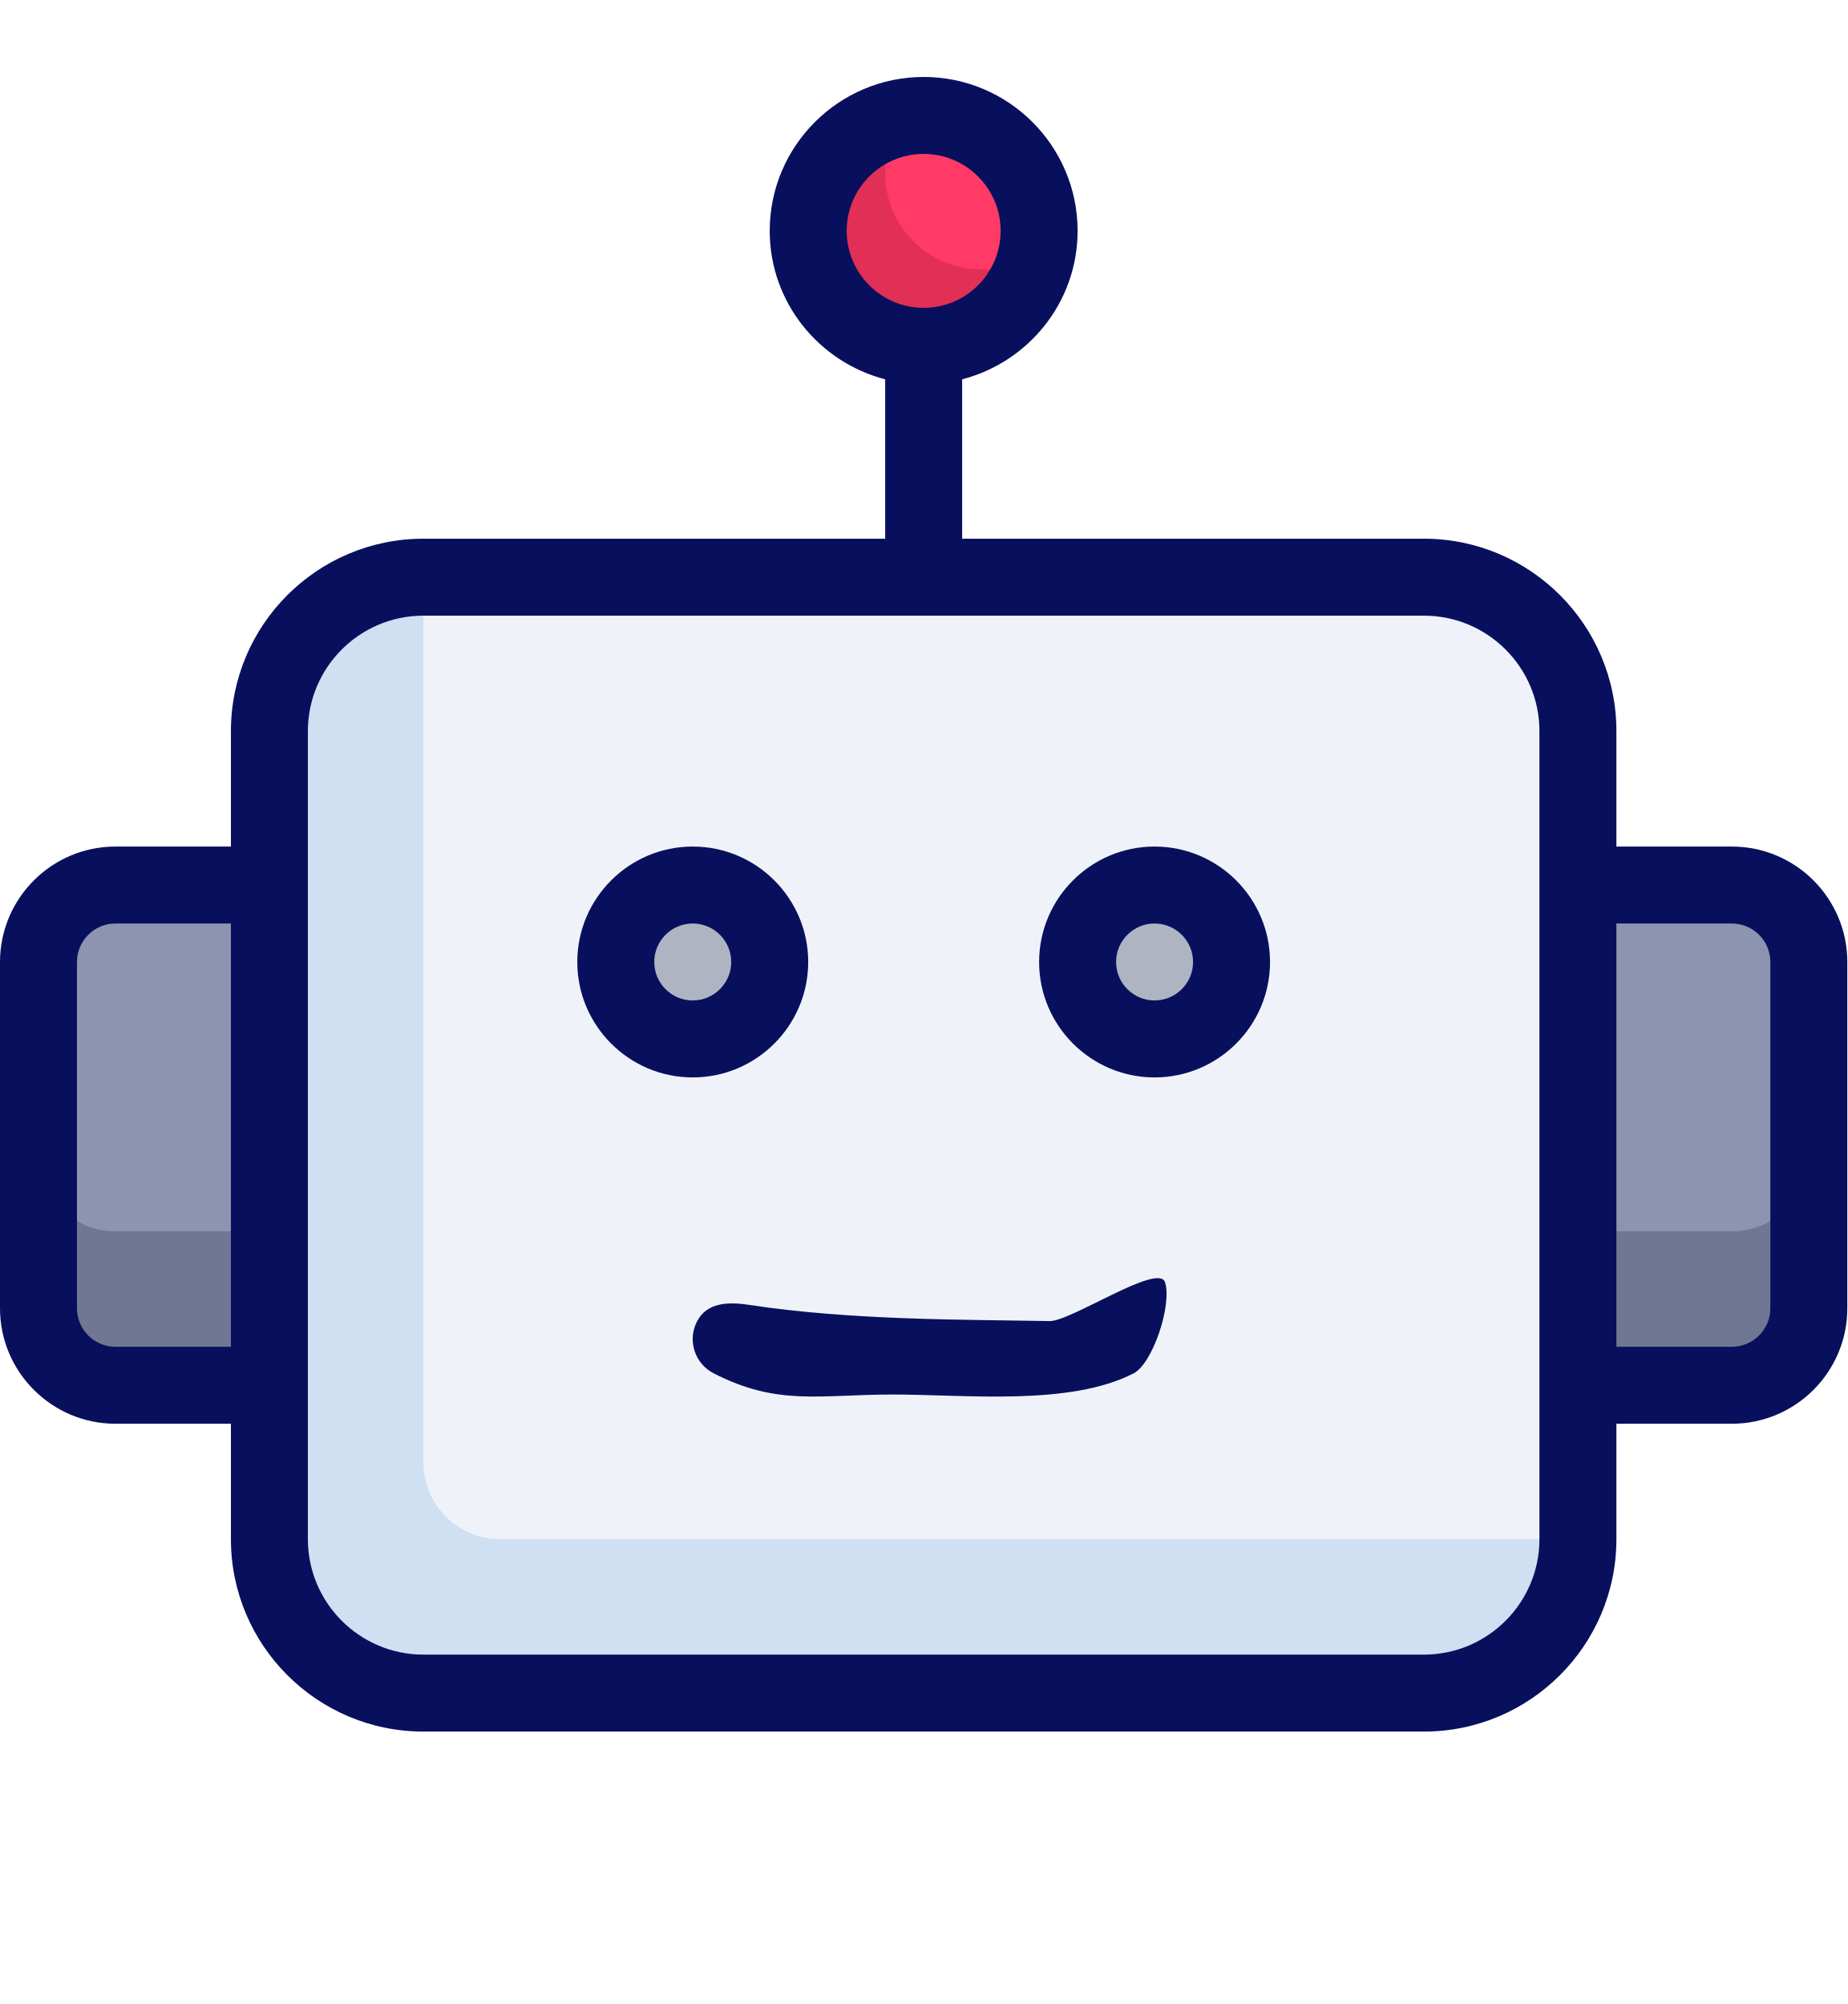
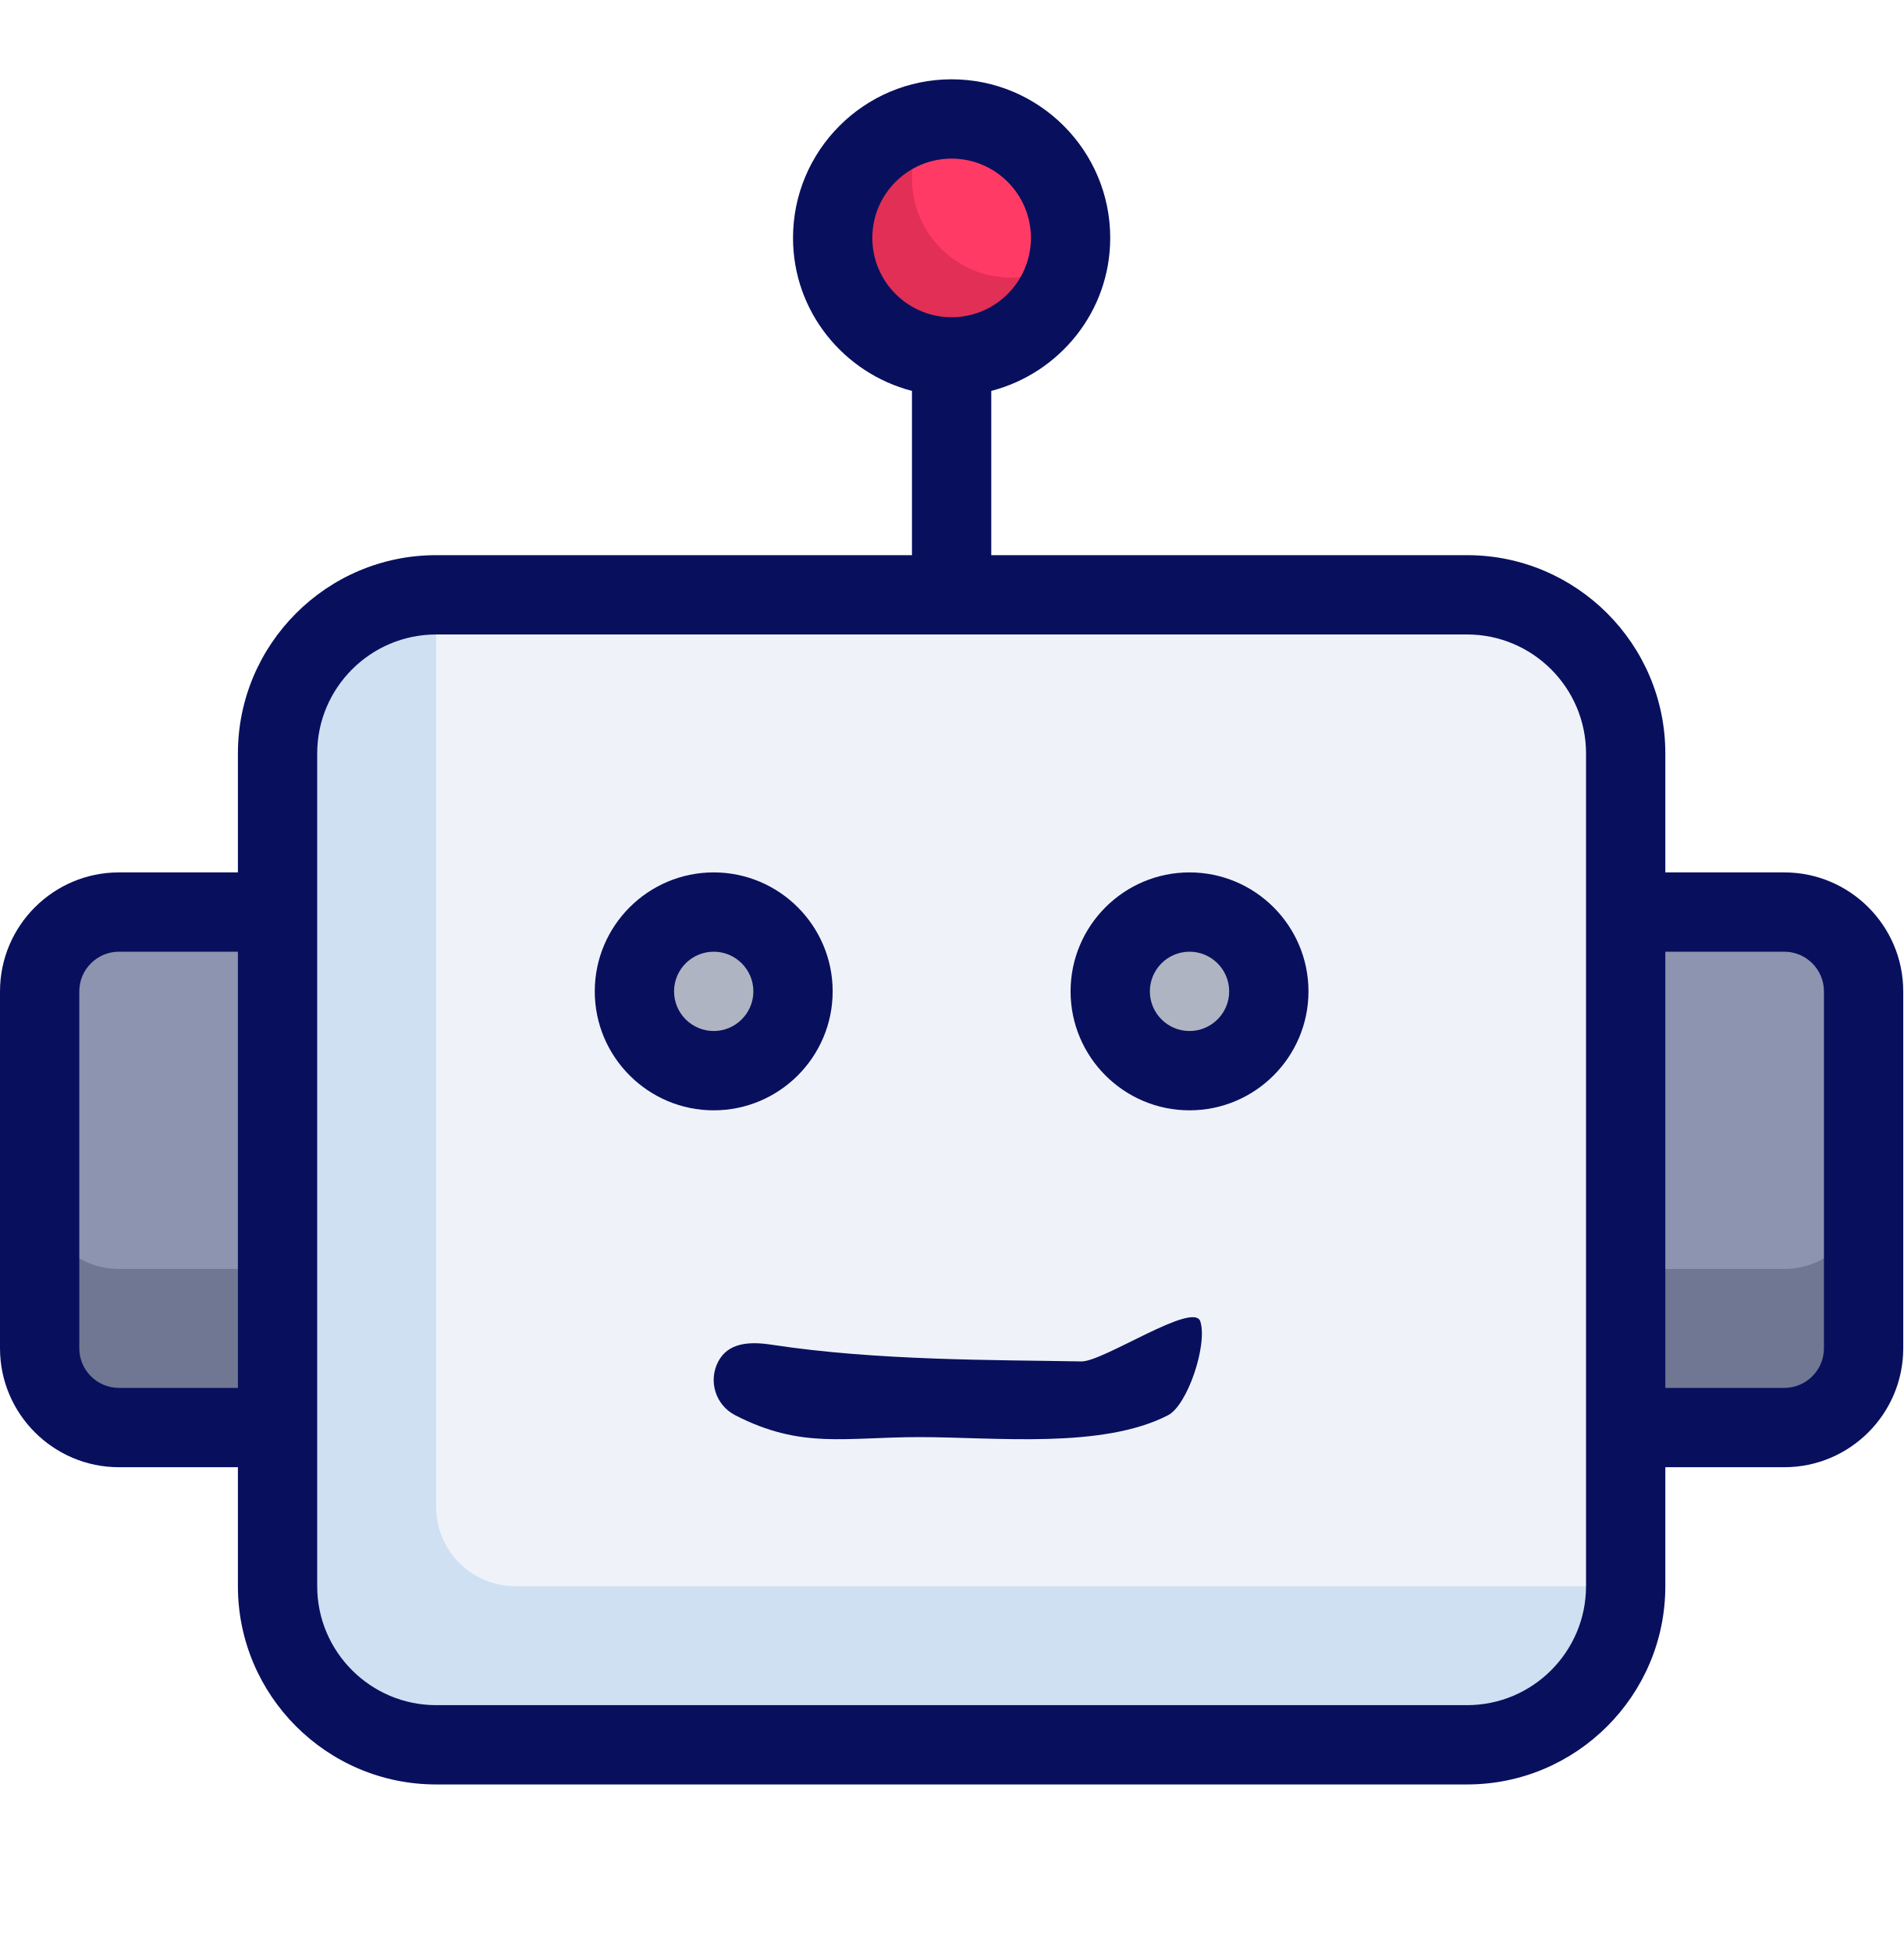
- <svg xmlns="http://www.w3.org/2000/svg" width="100%" height="100%" viewBox="0 0 200 217" version="1.1" xml:space="preserve" style="fill-rule:evenodd;clip-rule:evenodd;stroke-linejoin:round;stroke-miterlimit:2;">
-   <rect id="ArtBoard1" x="0" y="0" width="200" height="216.07" style="fill:none;" />
+ <svg xmlns="http://www.w3.org/2000/svg" width="100%" height="100%" viewBox="0 0 200 205" version="1.1" xml:space="preserve" style="fill-rule:evenodd;clip-rule:evenodd;stroke-linejoin:round;stroke-miterlimit:2;">
+   <rect id="ArtBoard1" x="0" y="0" width="200" height="204.167" style="fill:none;" />
  <g>
-     <path d="M170.833,79.167l0,87.5c0,9.198 -7.468,16.666 -16.666,16.666l-108.334,0c-9.198,0 -16.666,-7.468 -16.666,-16.666l-0,-87.5c-0,-9.199 7.468,-16.667 16.666,-16.667l108.334,0c9.198,0 16.666,7.468 16.666,16.667Z" style="fill:#eff3f9;" />
-     <path d="M45.833,158.333l0,-95.833c-9.204,0 -16.666,7.463 -16.666,16.667l-0,87.5c-0,9.204 7.462,16.666 16.666,16.666l108.334,0c9.204,0 16.666,-7.462 16.666,-16.666l-116.666,-0c-4.605,-0 -8.334,-3.73 -8.334,-8.334Z" style="fill:#cfe0f3;fill-rule:nonzero;" />
+     <path d="M170.833,79.167l0,87.5c0,9.198 -7.468,16.666 -16.666,16.666l-108.334,0c-9.198,0 -16.666,-7.468 -16.666,-16.666l-0,-87.5c-0,-9.199 7.468,-16.667 16.666,-16.667l108.334,-0c9.198,-0 16.666,7.468 16.666,16.667Z" style="fill:#eff3f9;" />
+     <path d="M45.833,158.333l0,-95.833c-9.204,-0 -16.666,7.462 -16.666,16.667l-0,87.5c-0,9.204 7.462,16.666 16.666,16.666l108.334,0c9.204,0 16.666,-7.462 16.666,-16.666l-116.666,-0c-4.605,-0 -8.334,-3.73 -8.334,-8.334Z" style="fill:#cfe0f3;fill-rule:nonzero;" />
    <circle cx="75" cy="104.167" r="8.333" style="fill:#afb4c2;" />
    <circle cx="125" cy="104.167" r="8.333" style="fill:#afb4c2;" />
-     <path d="M187.5,150l-16.667,0l0,-54.167l16.667,0c4.604,0 8.333,3.73 8.333,8.334l0,37.5c0,4.604 -3.729,8.333 -8.333,8.333Z" style="fill:#8c94af;fill-rule:nonzero;" />
-     <path d="M12.5,150l16.667,0l-0,-54.167l-16.667,0c-4.604,0 -8.333,3.73 -8.333,8.334l-0,37.5c-0,4.604 3.729,8.333 8.333,8.333Z" style="fill:#8c94af;fill-rule:nonzero;" />
-     <path d="M187.5,133.333l-16.667,0l0,16.667l16.667,0c4.604,0 8.333,-3.729 8.333,-8.333l0,-16.667c0,4.604 -3.729,8.333 -8.333,8.333Z" style="fill:#6f7792;fill-rule:nonzero;" />
-     <path d="M4.167,125l-0,16.667c-0,4.604 3.729,8.333 8.333,8.333l16.667,0l-0,-16.667l-16.667,0c-4.604,0 -8.333,-3.729 -8.333,-8.333Z" style="fill:#6f7792;fill-rule:nonzero;" />
+     <path d="M187.5,150l-16.667,-0l0,-54.167l16.667,0c4.604,0 8.333,3.729 8.333,8.334l0,37.5c0,4.604 -3.729,8.333 -8.333,8.333Z" style="fill:#8c94af;fill-rule:nonzero;" />
+     <path d="M12.5,150l16.667,-0l-0,-54.167l-16.667,0c-4.604,0 -8.333,3.729 -8.333,8.334l-0,37.5c-0,4.604 3.729,8.333 8.333,8.333Z" style="fill:#8c94af;fill-rule:nonzero;" />
+     <path d="M187.5,133.333l-16.667,0l0,16.667l16.667,-0c4.604,-0 8.333,-3.729 8.333,-8.333l0,-16.667c0,4.604 -3.729,8.333 -8.333,8.333Z" style="fill:#6f7792;fill-rule:nonzero;" />
+     <path d="M4.167,125l-0,16.667c-0,4.604 3.729,8.333 8.333,8.333l16.667,-0l-0,-16.667l-16.667,0c-4.604,0 -8.333,-3.729 -8.333,-8.333Z" style="fill:#6f7792;fill-rule:nonzero;" />
    <circle cx="100" cy="25" r="12.5" style="fill:#ff3b65;" />
-     <path d="M106.25,29.167c-5.754,-0 -10.417,-4.663 -10.417,-10.417c0,-2.25 0.73,-4.321 1.946,-6.025c-5.841,1.05 -10.279,6.133 -10.279,12.275c0,6.904 5.596,12.5 12.5,12.5c6.142,0 11.225,-4.437 12.275,-10.279c-1.704,1.212 -3.775,1.946 -6.025,1.946Z" style="fill:#d82b50;fill-opacity:0.75;fill-rule:nonzero;" />
-     <path d="M87.5,104.167c0,-6.892 -5.608,-12.5 -12.5,-12.5c-6.892,-0 -12.5,5.608 -12.5,12.5c0,6.891 5.608,12.5 12.5,12.5c6.892,-0 12.5,-5.609 12.5,-12.5Zm-12.5,4.166c-2.296,0 -4.167,-1.866 -4.167,-4.166c0,-2.3 1.871,-4.167 4.167,-4.167c2.296,0 4.167,1.871 4.167,4.167c-0,2.296 -1.871,4.166 -4.167,4.166Z" style="fill:#08105e;fill-rule:nonzero;" />
-     <path d="M125,91.667c-6.892,-0 -12.5,5.608 -12.5,12.5c0,6.891 5.608,12.5 12.5,12.5c6.892,-0 12.5,-5.609 12.5,-12.5c0,-6.892 -5.608,-12.5 -12.5,-12.5Zm0,16.666c-2.296,0 -4.167,-1.866 -4.167,-4.166c0,-2.3 1.871,-4.167 4.167,-4.167c2.296,0 4.167,1.871 4.167,4.167c-0,2.296 -1.871,4.166 -4.167,4.166Z" style="fill:#08105e;fill-rule:nonzero;" />
+     <path d="M106.25,29.167c-5.754,-0 -10.417,-4.663 -10.417,-10.417c0,-2.25 0.73,-4.321 1.946,-6.025c-5.841,1.05 -10.279,6.133 -10.279,12.275c0,6.904 5.596,12.5 12.5,12.5c6.142,-0 11.225,-4.438 12.275,-10.279c-1.704,1.212 -3.775,1.946 -6.025,1.946Z" style="fill:#d82b50;fill-opacity:0.75;fill-rule:nonzero;" />
+     <path d="M87.5,104.167c0,-6.892 -5.608,-12.5 -12.5,-12.5c-6.892,-0 -12.5,5.608 -12.5,12.5c0,6.891 5.608,12.5 12.5,12.5c6.892,-0 12.5,-5.609 12.5,-12.5Zm-12.5,4.166c-2.296,0 -4.167,-1.866 -4.167,-4.166c0,-2.3 1.871,-4.167 4.167,-4.167c2.296,-0 4.167,1.871 4.167,4.167c-0,2.295 -1.871,4.166 -4.167,4.166Z" style="fill:#08105e;fill-rule:nonzero;" />
+     <path d="M125,91.667c-6.892,-0 -12.5,5.608 -12.5,12.5c0,6.891 5.608,12.5 12.5,12.5c6.892,-0 12.5,-5.609 12.5,-12.5c0,-6.892 -5.608,-12.5 -12.5,-12.5Zm0,16.666c-2.296,0 -4.167,-1.866 -4.167,-4.166c0,-2.3 1.871,-4.167 4.167,-4.167c2.296,-0 4.167,1.871 4.167,4.167c-0,2.295 -1.871,4.166 -4.167,4.166Z" style="fill:#08105e;fill-rule:nonzero;" />
    <path d="M113.637,143.051c-9.097,-0.171 -21.42,-0.057 -32.566,-1.759c-2.279,-0.348 -4.558,-0.246 -5.613,1.804c-1.054,2.05 -0.245,4.558 1.805,5.612c6.954,3.571 11.465,2.295 19.386,2.295c7.92,-0 19.134,1.28 26.089,-2.295c2.045,-1.054 4.168,-7.374 3.402,-9.847c-0.681,-2.2 -10.198,4.233 -12.503,4.19Z" style="fill:#08105e;fill-rule:nonzero;" />
-     <path d="M187.5,91.667l-12.5,-0l0,-12.5c0,-11.488 -9.346,-20.834 -20.833,-20.834l-50,0l-0,-17.258c7.166,-1.862 12.5,-8.333 12.5,-16.075c-0,-9.192 -7.475,-16.667 -16.667,-16.667c-9.192,0 -16.667,7.475 -16.667,16.667c0,7.742 5.334,14.212 12.5,16.075l0,17.258l-50,0c-11.487,0 -20.833,9.346 -20.833,20.834l0,12.5l-12.5,-0c-6.892,-0 -12.5,5.608 -12.5,12.5l0,37.5c0,6.891 5.608,12.5 12.5,12.5l12.5,-0l0,12.5c0,11.487 9.346,20.833 20.833,20.833l108.334,0c11.487,0 20.833,-9.346 20.833,-20.833l0,-12.5l12.5,-0c6.892,-0 12.5,-5.609 12.5,-12.5l0,-37.5c0,-6.892 -5.608,-12.5 -12.5,-12.5Zm-95.833,-66.667c-0,-4.596 3.737,-8.333 8.333,-8.333c4.596,-0 8.333,3.737 8.333,8.333c0,4.596 -3.737,8.333 -8.333,8.333c-4.596,0 -8.333,-3.737 -8.333,-8.333Zm-79.167,120.833c-2.296,0 -4.167,-1.866 -4.167,-4.166l0,-37.5c0,-2.296 1.871,-4.167 4.167,-4.167l12.5,0l0,45.833l-12.5,0Zm154.167,20.834c-0,6.891 -5.609,12.5 -12.5,12.5l-108.334,-0c-6.891,-0 -12.5,-5.609 -12.5,-12.5l0,-87.5c0,-6.892 5.609,-12.5 12.5,-12.5l108.334,-0c6.891,-0 12.5,5.608 12.5,12.5l-0,87.5Zm25,-25c-0,2.3 -1.871,4.166 -4.167,4.166l-12.5,0l0,-45.833l12.5,0c2.296,0 4.167,1.871 4.167,4.167l-0,37.5Z" style="fill:#08105e;fill-rule:nonzero;" />
+     <path d="M187.5,91.667l-12.5,-0l0,-12.5c0,-11.488 -9.346,-20.834 -20.833,-20.834l-50,0l-0,-17.258c7.166,-1.863 12.5,-8.333 12.5,-16.075c-0,-9.192 -7.475,-16.667 -16.667,-16.667c-9.192,0 -16.667,7.475 -16.667,16.667c0,7.742 5.334,14.212 12.5,16.075l0,17.258l-50,0c-11.487,0 -20.833,9.346 -20.833,20.834l0,12.5l-12.5,-0c-6.892,-0 -12.5,5.608 -12.5,12.5l0,37.5c0,6.891 5.608,12.5 12.5,12.5l12.5,-0l0,12.5c0,11.487 9.346,20.833 20.833,20.833l108.334,-0c11.487,-0 20.833,-9.346 20.833,-20.833l0,-12.5l12.5,-0c6.892,-0 12.5,-5.609 12.5,-12.5l0,-37.5c0,-6.892 -5.608,-12.5 -12.5,-12.5Zm-95.833,-66.667c-0,-4.596 3.737,-8.333 8.333,-8.333c4.596,-0 8.333,3.737 8.333,8.333c0,4.596 -3.737,8.333 -8.333,8.333c-4.596,0 -8.333,-3.737 -8.333,-8.333Zm-79.167,120.833c-2.296,0 -4.167,-1.866 -4.167,-4.166l0,-37.5c0,-2.296 1.871,-4.167 4.167,-4.167l12.5,-0l0,45.833l-12.5,0Zm154.167,20.834c-0,6.891 -5.609,12.5 -12.5,12.5l-108.334,-0c-6.891,-0 -12.5,-5.609 -12.5,-12.5l0,-87.5c0,-6.892 5.609,-12.5 12.5,-12.5l108.334,-0c6.891,-0 12.5,5.608 12.5,12.5l-0,87.5Zm25,-25c-0,2.3 -1.871,4.166 -4.167,4.166l-12.5,0l0,-45.833l12.5,-0c2.296,-0 4.167,1.871 4.167,4.167l-0,37.5Z" style="fill:#08105e;fill-rule:nonzero;" />
  </g>
</svg>
